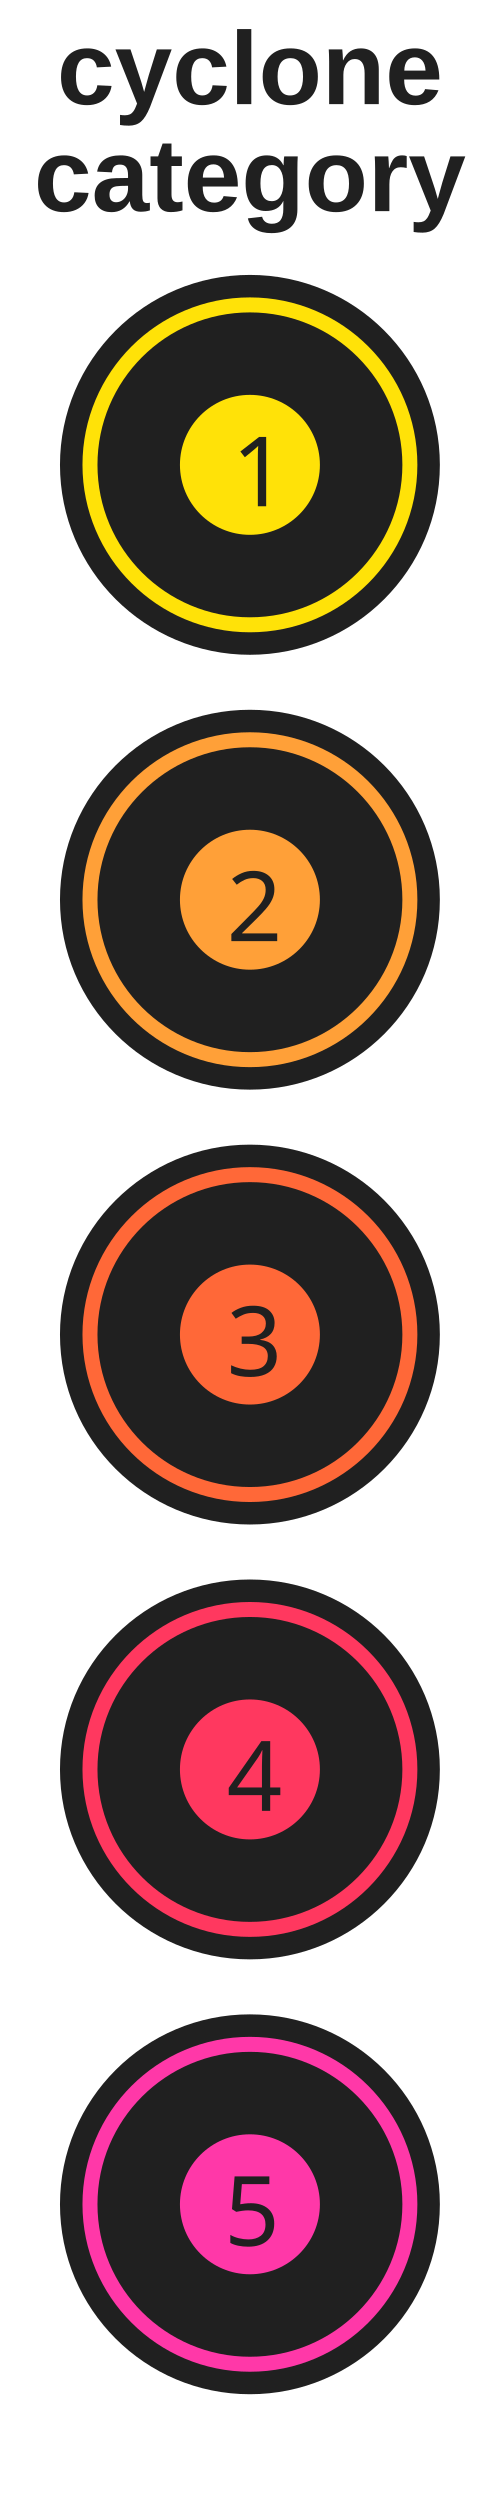
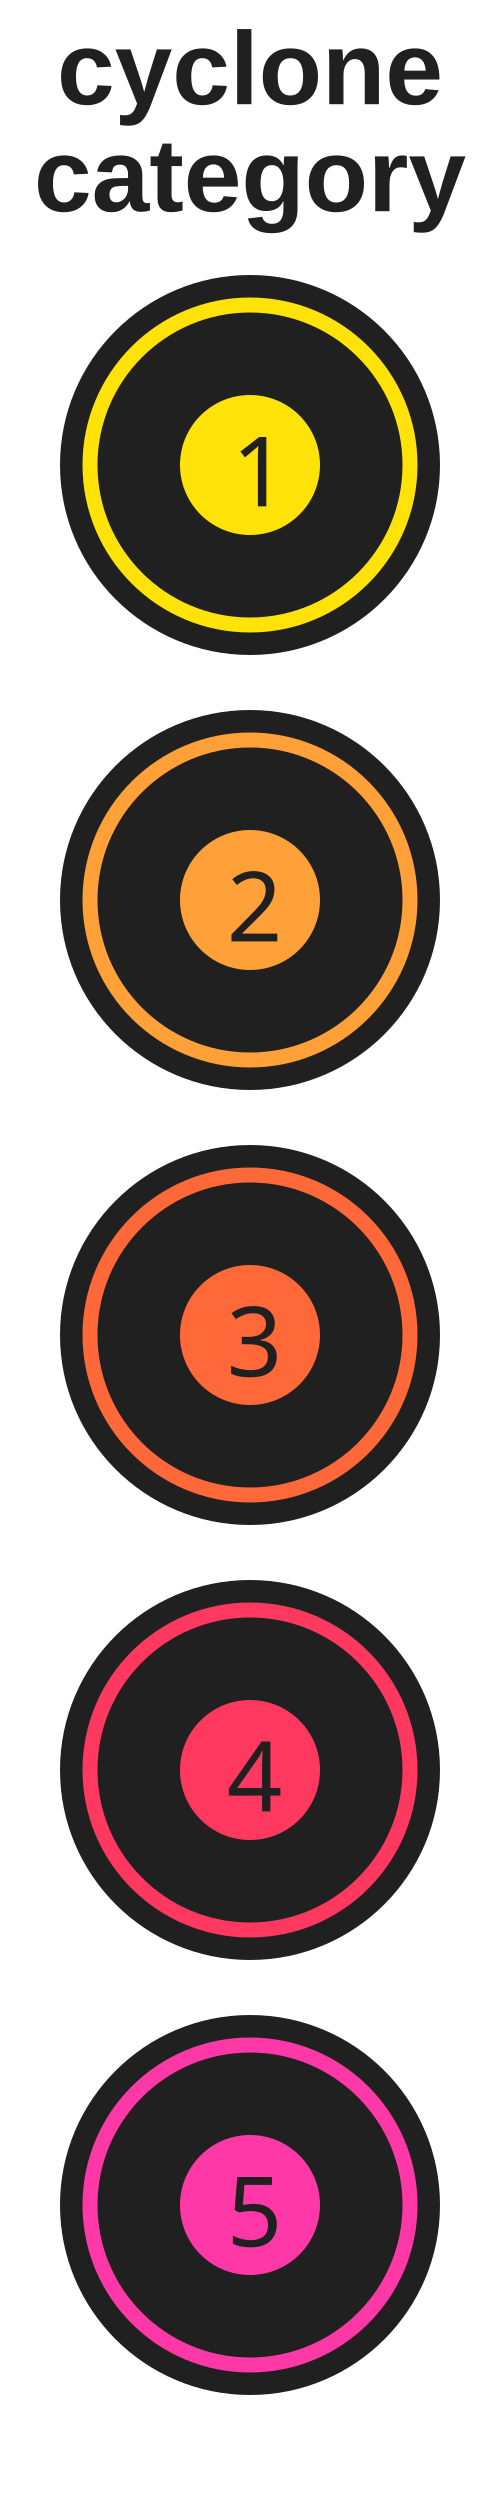
- <svg xmlns="http://www.w3.org/2000/svg" width="100%" height="100%" viewBox="0 0 209 1042" version="1.1" xml:space="preserve" style="fill-rule:evenodd;clip-rule:evenodd;stroke-linecap:round;stroke-linejoin:round;stroke-miterlimit:1.5;">
-   <g transform="matrix(1.79924,0,0,1.79924,-11.1742,1.70455)">
+ <svg xmlns="http://www.w3.org/2000/svg" width="100%" height="100%" viewBox="0 0 50 250" version="1.1" xml:space="preserve" style="fill-rule:evenodd;clip-rule:evenodd;stroke-linecap:round;stroke-linejoin:round;stroke-miterlimit:1.5;">
+   <g transform="matrix(0.431818,0,0,0.431818,-2.68182,0.409091)">
    <text x="19.416px" y="23.18px" style="font-family:'Arial-BoldMT', 'Arial', sans-serif;font-weight:700;font-size:24px;fill:#202020;">cyclone</text>
    <text x="14.084px" y="47.965px" style="font-family:'Arial-BoldMT', 'Arial', sans-serif;font-weight:700;font-size:24px;fill:#202020;">category</text>
  </g>
  <g>
    <g>
-       <circle cx="104.167" cy="193.75" r="79.167" style="fill:#202020;" />
-       <circle cx="104.167" cy="193.75" r="66.667" style="fill:none;stroke:#ffe208;stroke-width:6.25px;" />
-       <circle cx="104.167" cy="193.75" r="29.167" style="fill:#ffe208;" />
-       <text x="96.577px" y="211.013px" style="font-family:'Anton-Regular', 'Anton';font-size:40.476px;fill:#202020;">1</text>
+       <circle cx="25" cy="46.5" r="19" style="fill:#202020;" />
+       <circle cx="25" cy="46.5" r="16" style="fill:none;stroke:#ffe208;stroke-width:1.5px;" />
+       <circle cx="25" cy="46.5" r="7" style="fill:#ffe208;" />
+       <text x="23.179px" y="50.643px" style="font-family:'Anton-Regular', 'Anton';font-size:9.714px;fill:#202020;">1</text>
    </g>
-     <circle cx="104.167" cy="375" r="79.167" style="fill:#202020;" />
-     <circle cx="104.167" cy="556.25" r="79.167" style="fill:#202020;" />
-     <circle cx="104.167" cy="737.5" r="79.167" style="fill:#202020;" />
-     <circle cx="104.167" cy="918.75" r="79.167" style="fill:#202020;" />
-     <circle cx="104.167" cy="375" r="66.667" style="fill:none;stroke:#ffa038;stroke-width:6.25px;" />
-     <circle cx="104.167" cy="556.25" r="66.667" style="fill:none;stroke:#ff6838;stroke-width:6.25px;" />
-     <circle cx="104.167" cy="737.5" r="66.667" style="fill:none;stroke:#ff385f;stroke-width:6.25px;" />
-     <circle cx="104.167" cy="918.75" r="66.667" style="fill:none;stroke:#ff38a8;stroke-width:6.25px;" />
-     <circle cx="104.167" cy="375" r="29.167" style="fill:#ffa038;" />
-     <circle cx="104.167" cy="556.25" r="29.167" style="fill:#ff6838;" />
-     <circle cx="104.167" cy="737.5" r="29.167" style="fill:#ff385f;" />
-     <circle cx="104.167" cy="918.75" r="29.167" style="fill:#ff38a8;" />
-     <text x="94.494px" y="392.263px" style="font-family:'Anton-Regular', 'Anton';font-size:40.476px;fill:#202020;">2</text>
-     <text x="94.494px" y="573.513px" style="font-family:'Anton-Regular', 'Anton';font-size:40.476px;fill:#202020;">3</text>
-     <text x="94.494px" y="754.763px" style="font-family:'Anton-Regular', 'Anton';font-size:40.476px;fill:#202020;">4</text>
-     <text x="93.452px" y="936.013px" style="font-family:'Anton-Regular', 'Anton';font-size:40.476px;fill:#202020;">5</text>
+     <circle cx="25" cy="90" r="19" style="fill:#202020;" />
+     <circle cx="25" cy="133.5" r="19" style="fill:#202020;" />
+     <circle cx="25" cy="177" r="19" style="fill:#202020;" />
+     <circle cx="25" cy="220.5" r="19" style="fill:#202020;" />
+     <circle cx="25" cy="90" r="16" style="fill:none;stroke:#ffa038;stroke-width:1.5px;" />
+     <circle cx="25" cy="133.5" r="16" style="fill:none;stroke:#ff6838;stroke-width:1.5px;" />
+     <circle cx="25" cy="177" r="16" style="fill:none;stroke:#ff385f;stroke-width:1.5px;" />
+     <circle cx="25" cy="220.5" r="16" style="fill:none;stroke:#ff38a8;stroke-width:1.5px;" />
+     <circle cx="25" cy="90" r="7" style="fill:#ffa038;" />
+     <circle cx="25" cy="133.5" r="7" style="fill:#ff6838;" />
+     <circle cx="25" cy="177" r="7" style="fill:#ff385f;" />
+     <circle cx="25" cy="220.5" r="7" style="fill:#ff38a8;" />
+     <text x="22.679px" y="94.143px" style="font-family:'Anton-Regular', 'Anton';font-size:9.714px;fill:#202020;">2</text>
+     <text x="22.679px" y="137.643px" style="font-family:'Anton-Regular', 'Anton';font-size:9.714px;fill:#202020;">3</text>
+     <text x="22.679px" y="181.143px" style="font-family:'Anton-Regular', 'Anton';font-size:9.714px;fill:#202020;">4</text>
+     <text x="22.679px" y="224.643px" style="font-family:'Anton-Regular', 'Anton';font-size:9.714px;fill:#202020;">5</text>
  </g>
</svg>
